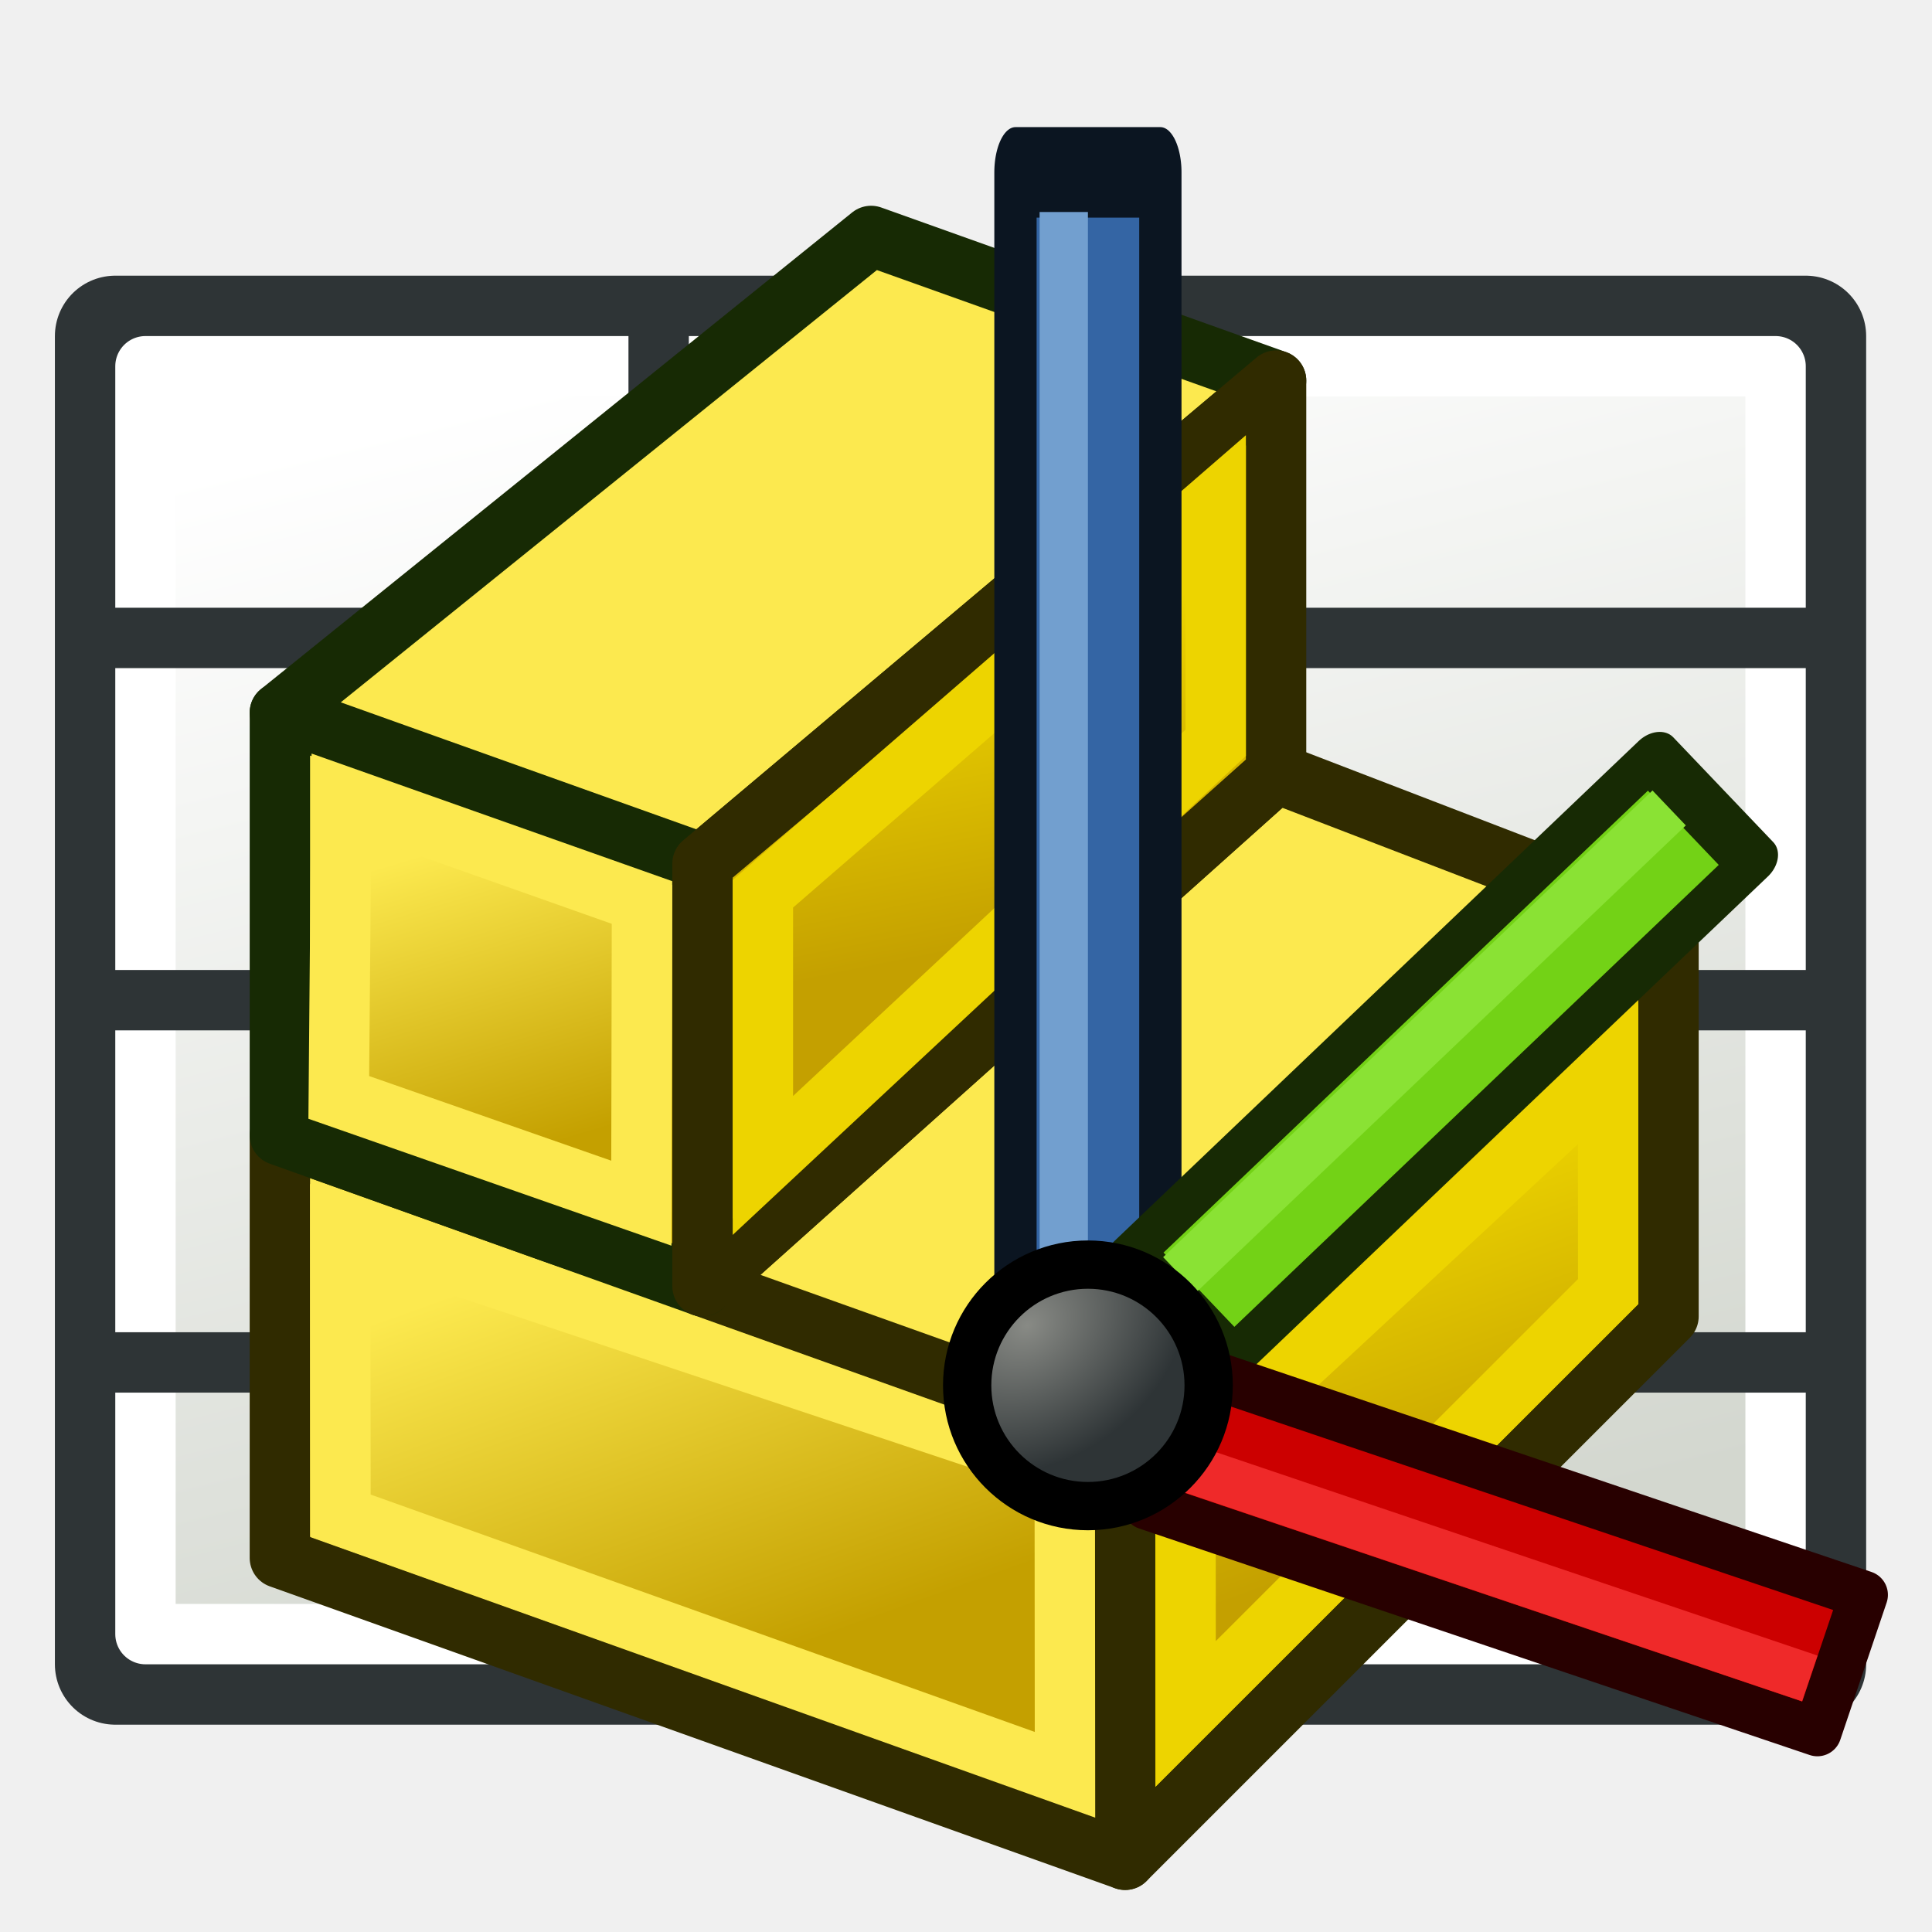
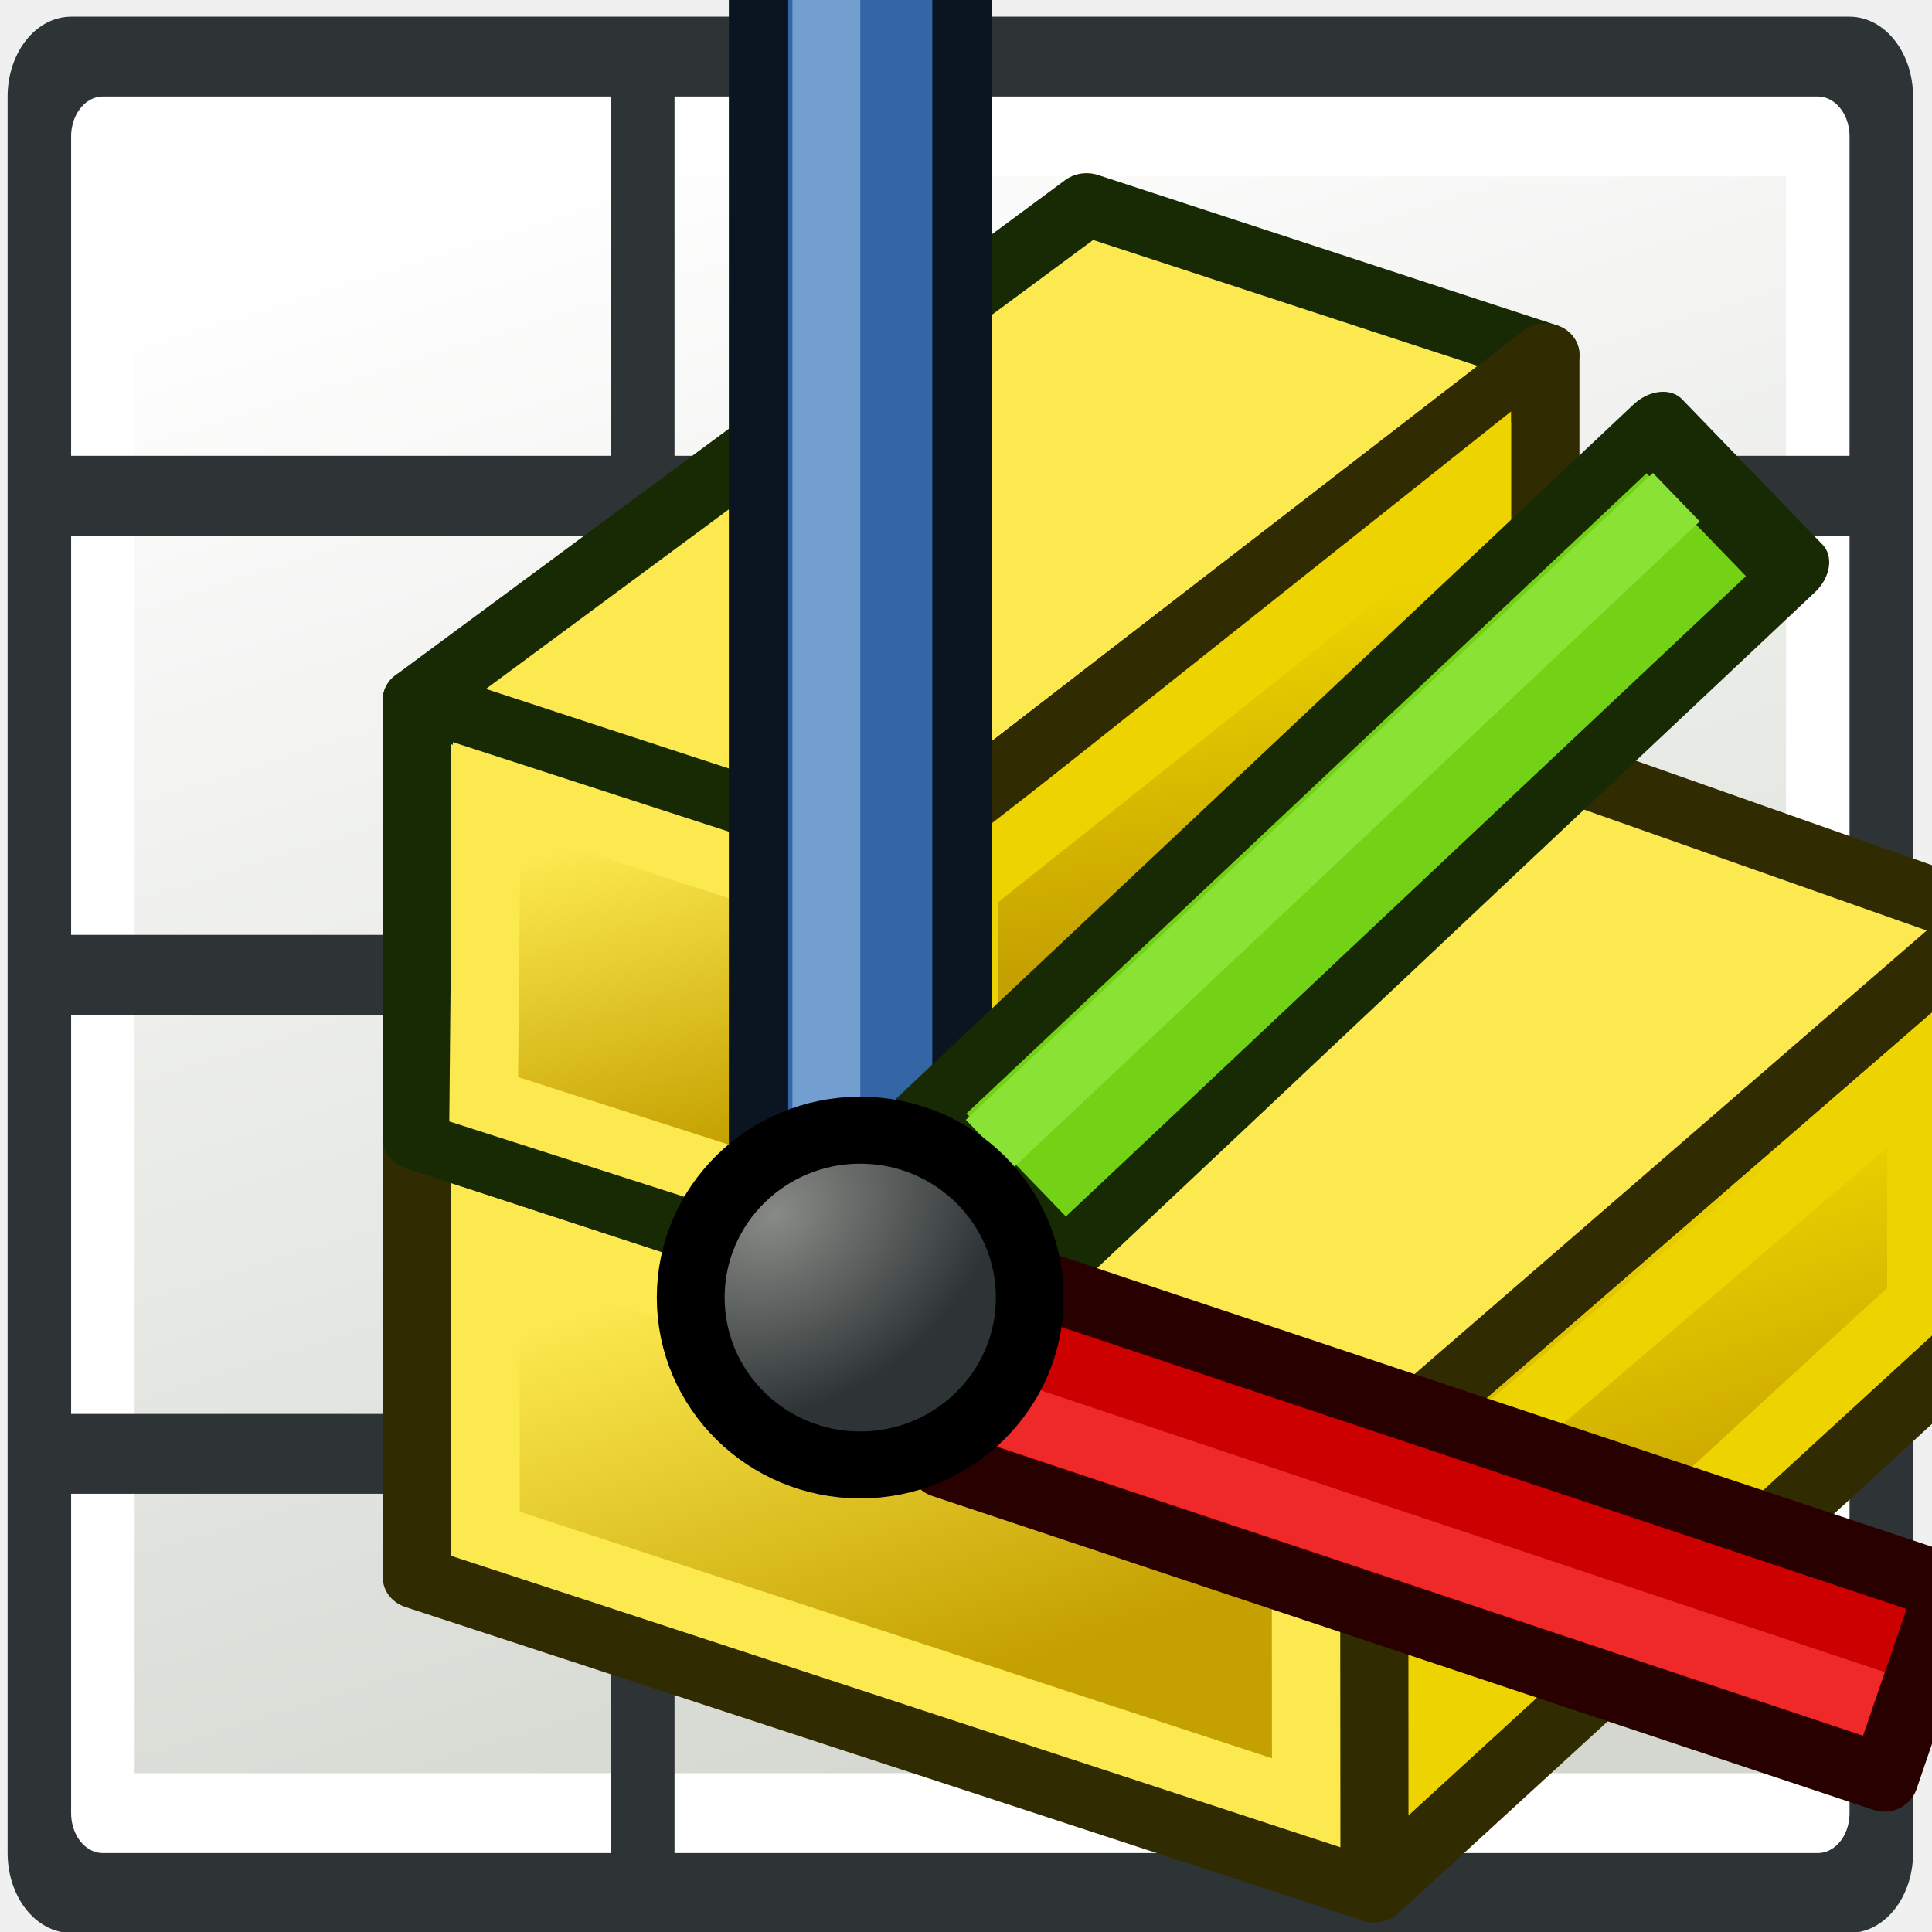
<svg xmlns="http://www.w3.org/2000/svg" xmlns:xlink="http://www.w3.org/1999/xlink" width="64px" height="64px" id="svg2860" version="1.1">
  <defs id="defs2862">
    <linearGradient id="linearGradient3783">
      <stop style="stop-color:#d3d7cf;stop-opacity:1" offset="0" id="stop3785" />
      <stop style="stop-color:#ffffff;stop-opacity:1" offset="1" id="stop3787" />
    </linearGradient>
    <linearGradient xlink:href="#linearGradient3783" id="linearGradient3789" x1="38" y1="58" x2="21" y2="5" gradientUnits="userSpaceOnUse" gradientTransform="matrix(1,0,0,0.7777778,0,7.111111)" />
    <linearGradient id="linearGradient69056" x1="27.244" x2="22.244" y1="54.588" y2="40.588" gradientTransform="translate(-1.2435,-2.5881)" gradientUnits="userSpaceOnUse">
      <stop stop-color="#c4a000" offset="0" id="stop14" />
      <stop stop-color="#fce94f" offset="1" id="stop16" />
    </linearGradient>
    <linearGradient id="linearGradient4399" x1="48.714" x2="44.714" y1="45.586" y2="34.586" gradientTransform="translate(1.2856,1.4142)" gradientUnits="userSpaceOnUse">
      <stop stop-color="#c4a000" offset="0" id="stop8" />
      <stop stop-color="#edd400" offset="1" id="stop10" />
    </linearGradient>
    <linearGradient xlink:href="#linearGradient69056" id="linearGradient920" gradientUnits="userSpaceOnUse" gradientTransform="translate(82.55311,7.341313)" x1="20.244" y1="37.588" x2="17.244" y2="27.588" />
    <linearGradient xlink:href="#linearGradient73208" id="linearGradient69042-3" gradientUnits="userSpaceOnUse" gradientTransform="translate(71.08226,-7.656373)" x1="48.714" y1="45.586" x2="46.714" y2="35.586" />
    <linearGradient id="linearGradient73208">
      <stop style="stop-color:#c4a000;stop-opacity:1" offset="0" id="stop73210" />
      <stop style="stop-color:#edd400;stop-opacity:1" offset="1" id="stop73212" />
    </linearGradient>
    <linearGradient y2="40.588" x2="22.244" y1="54.588" x1="27.244" gradientTransform="translate(-1.2435,-2.5881)" gradientUnits="userSpaceOnUse" id="linearGradient913" xlink:href="#linearGradient69056" />
    <radialGradient xlink:href="#linearGradient4067-6" id="radialGradient4081-3" cx="16.481" cy="23.519" fx="16.481" fy="23.519" r="6" gradientUnits="userSpaceOnUse" gradientTransform="matrix(0.637617,0.7047996,-0.919789,0.7531959,62.17532,4.138391)" />
    <linearGradient id="linearGradient4067-6">
      <stop style="stop-color:#888a85;stop-opacity:1;" offset="0" id="stop4069-7" />
      <stop style="stop-color:#2e3436;stop-opacity:1;" offset="1" id="stop4071-5" />
    </linearGradient>
  </defs>
  <g id="layer4" style="display:inline">
-     <g transform="translate(-0.1812836,1.132152)" id="layer1">
+     <g transform="matrix(1.052017,0,0,1.322462,-1.852221,-10.02758)" id="layer1">
      <rect style="color:#000000;display:inline;overflow:visible;visibility:visible;fill:#ffffff;stroke:#2e3436;stroke-width:4;stroke-linecap:butt;stroke-linejoin:round;stroke-miterlimit:4;stroke-dasharray:none;stroke-dashoffset:0;stroke-opacity:1;marker:none;enable-background:accumulate" id="rect3002-9" width="56" height="44" x="4" y="10" />
      <rect style="color:#000000;display:inline;overflow:visible;visibility:visible;fill:url(#linearGradient3789);fill-opacity:1;stroke:#ffffff;stroke-width:2;stroke-linecap:butt;stroke-linejoin:round;stroke-miterlimit:4;stroke-dasharray:none;stroke-dashoffset:0;stroke-opacity:1;marker:none;enable-background:accumulate" id="rect3002-9-3" width="54" height="42" x="5" y="11" />
      <path style="fill:none;stroke:#2e3436;stroke-width:2;stroke-linecap:butt;stroke-linejoin:miter;stroke-miterlimit:4;stroke-dasharray:none;stroke-opacity:1" d="M 3,20 H 61" id="path3790" />
      <path style="fill:none;stroke:#2e3436;stroke-width:2;stroke-linecap:butt;stroke-linejoin:miter;stroke-miterlimit:4;stroke-dasharray:none;stroke-opacity:1" d="M 22,9 V 55" id="path3792" />
      <path style="fill:none;stroke:#2e3436;stroke-width:2;stroke-linecap:butt;stroke-linejoin:miter;stroke-miterlimit:4;stroke-dasharray:none;stroke-opacity:1" d="M 3,32 H 61" id="path3794" />
      <path style="fill:none;stroke:#2e3436;stroke-width:2;stroke-linecap:butt;stroke-linejoin:miter;stroke-miterlimit:4;stroke-dasharray:none;stroke-opacity:1" d="M 3,44 H 61" id="path3796" />
    </g>
  </g>
  <g id="layer2" style="display:inline">
-     <g id="g1166" transform="translate(-83.52542,-7.322034)">
+     <g id="g1166" transform="matrix(1.132575,0,0,1.038591,-91.28644,-8.946354)">
      <g style="display:inline;stroke-width:2" id="g40" transform="translate(83.79661,9.929413)">
        <path style="fill:url(#linearGradient913);stroke:#302b00;stroke-linejoin:round" id="path30" d="M 9,49 V 35 l 28,10 v 14 z" />
        <path style="fill:url(#linearGradient4399);stroke:#302b00;stroke-linejoin:round" id="path32" d="M 37,59 V 45 L 55,28 v 13 z" />
        <path style="fill:none;stroke:#fce94f" id="path34" d="M 11.008,47.606 11,38 l 24,8 0.008,10.185 z" />
        <path style="fill:none;stroke:#edd400" id="path36" d="M 39.005,54.168 39,46 l 14,-13 0.002,7.177 z" />
        <path style="fill:#fce94f;stroke:#302b00;stroke-linejoin:round" id="path38" d="M 23,40 42,23 55,28 37,45 Z" />
      </g>
      <path style="display:inline;fill:url(#linearGradient920);fill-opacity:1;stroke:#172a04;stroke-width:2;stroke-linejoin:round" id="path912" d="m 92.797,44.929 v -14 l 14,5 v 14 z" />
      <path style="display:inline;fill:#fce94f;fill-opacity:1;stroke:#172a04;stroke-width:2;stroke-linejoin:round;stroke-opacity:1" id="path914" d="m 92.797,30.929 19.585,-15.791 13.415,4.791 -19,16 z" />
      <path d="m 94.748,43.675 0.087,-9.98 9.957,3.523 -0.021,9.961 z" id="path52" style="display:inline;fill:none;stroke:#fce94f;stroke-width:2;stroke-opacity:1" />
      <path style="display:inline;fill:url(#linearGradient69042-3);fill-opacity:1;fill-rule:nonzero;stroke:#302b00;stroke-width:2;stroke-linejoin:round;stroke-miterlimit:4;stroke-dasharray:none" d="m 106.797,49.929 v -14 l 19,-16 v 13 z" id="path69040" />
      <path style="display:inline;fill:none;stroke:#edd400;stroke-width:2;stroke-linejoin:miter;stroke-miterlimit:4;stroke-dasharray:none" d="m 108.797,45.929 v -9 l 15,-13 v 8 z" id="path69044-6" />
    </g>
  </g>
  <g id="layer5">
-     <g id="g1259" transform="matrix(0.8,0,0,0.8,-6.817485,17.1319)">
+     <g id="g1259" transform="matrix(1.123241,0,0,1.1089,-31.67522,3.118369)">
      <g transform="matrix(1,0,0,1.640903,0,-22.3994)" id="g1233">
        <g id="g4036-9" transform="matrix(-0.6442853,-0.9204076,0.7071068,-1.010153,37.23128,67.68688)" style="fill:#3465a4;fill-opacity:1;stroke:#0b1521;stroke-width:1.753;stroke-linecap:round;stroke-linejoin:round;stroke-miterlimit:4;stroke-dasharray:none;stroke-opacity:1">
          <g id="g4033-8" transform="matrix(0.7085708,0.6456192,-0.7760537,0.7071068,30.84895,1.717384)" style="fill:#3465a4;fill-opacity:1;stroke:#0b1521;stroke-width:1.751;stroke-linecap:round;stroke-linejoin:round;stroke-miterlimit:4;stroke-dasharray:none;stroke-opacity:1">
            <rect style="fill:#3465a4;fill-opacity:1;stroke:#0b1521;stroke-width:1.751;stroke-linecap:round;stroke-linejoin:round;stroke-miterlimit:4;stroke-dasharray:none;stroke-opacity:1" id="rect3261-1" width="23" height="6" x="-25" y="-38" transform="scale(-1)" />
          </g>
        </g>
        <path style="fill:none;stroke:#729fcf;stroke-width:2;stroke-linecap:butt;stroke-linejoin:miter;stroke-opacity:1" d="M 52.57,33.95 V 5.95" id="path4083-0" />
      </g>
      <g transform="rotate(-43.64196,52.01066,30.94066)" id="g1227">
        <g id="g4036-9-5" transform="matrix(0.9204076,-0.6442853,1.010153,0.7071068,21.86309,19.61088)" style="fill:#73d216;fill-opacity:1;stroke:#172a04;stroke-width:1.753;stroke-linecap:round;stroke-linejoin:round;stroke-miterlimit:4;stroke-dasharray:none;stroke-opacity:1">
          <g id="g4033-8-3" transform="matrix(0.7085708,0.6456192,-0.7760537,0.7071068,30.84895,1.717384)" style="fill:#73d216;fill-opacity:1;stroke:#172a04;stroke-width:1.751;stroke-linecap:round;stroke-linejoin:round;stroke-miterlimit:4;stroke-dasharray:none;stroke-opacity:1">
            <g id="g1207">
              <g id="g1219">
                <rect style="fill:#73d216;fill-opacity:1;stroke:#172a04;stroke-width:1.751;stroke-linecap:round;stroke-linejoin:round;stroke-miterlimit:4;stroke-dasharray:none;stroke-opacity:1" id="rect3261-1-56" width="23" height="6" x="-25" y="-38" transform="scale(-1)" />
              </g>
            </g>
          </g>
        </g>
        <path style="fill:none;fill-opacity:1;stroke:#8ae234;stroke-width:2;stroke-linecap:butt;stroke-linejoin:miter;stroke-opacity:1" d="m 55.6,34.95 h 28" id="path4083-0-29" />
      </g>
      <g transform="rotate(-116.333,55.73184,36.11366)" id="g1239">
        <g id="g4036-9-3" transform="matrix(0.8992448,-0.6442853,0.9869262,0.7071068,17.89471,30.02128)" style="fill:#cc0000;fill-opacity:1;stroke:#280000;stroke-width:1.774;stroke-linecap:round;stroke-linejoin:round;stroke-miterlimit:4;stroke-dasharray:none;stroke-opacity:1">
          <g id="g4033-8-5" transform="matrix(0.7085708,0.6456192,-0.7760537,0.7071068,30.84895,1.717384)" style="fill:#cc0000;fill-opacity:1;stroke:#280000;stroke-width:1.772;stroke-linecap:round;stroke-linejoin:round;stroke-miterlimit:4;stroke-dasharray:none;stroke-opacity:1">
            <rect style="fill:#cc0000;fill-opacity:1;stroke:#280000;stroke-width:1.798;stroke-linecap:round;stroke-linejoin:round;stroke-miterlimit:4;stroke-dasharray:none;stroke-opacity:1" id="rect3261-1-6" width="26.345" height="5.393" x="12.012" y="-22.445" transform="matrix(-0.6173326,0.7867022,-0.6173326,-0.7867022,0,0)" />
          </g>
        </g>
        <path style="fill:none;stroke:#ef2929;stroke-width:2;stroke-linecap:butt;stroke-linejoin:miter;stroke-opacity:1" d="m 32.701,55.655 19.302,-19.291" id="path4083-0-2" />
      </g>
      <circle r="5" cy="35.95" cx="53.57" id="path11841-1" style="fill:url(#radialGradient4081-3);fill-opacity:1;fill-rule:nonzero;stroke:#000000;stroke-width:2" />
    </g>
  </g>
</svg>
